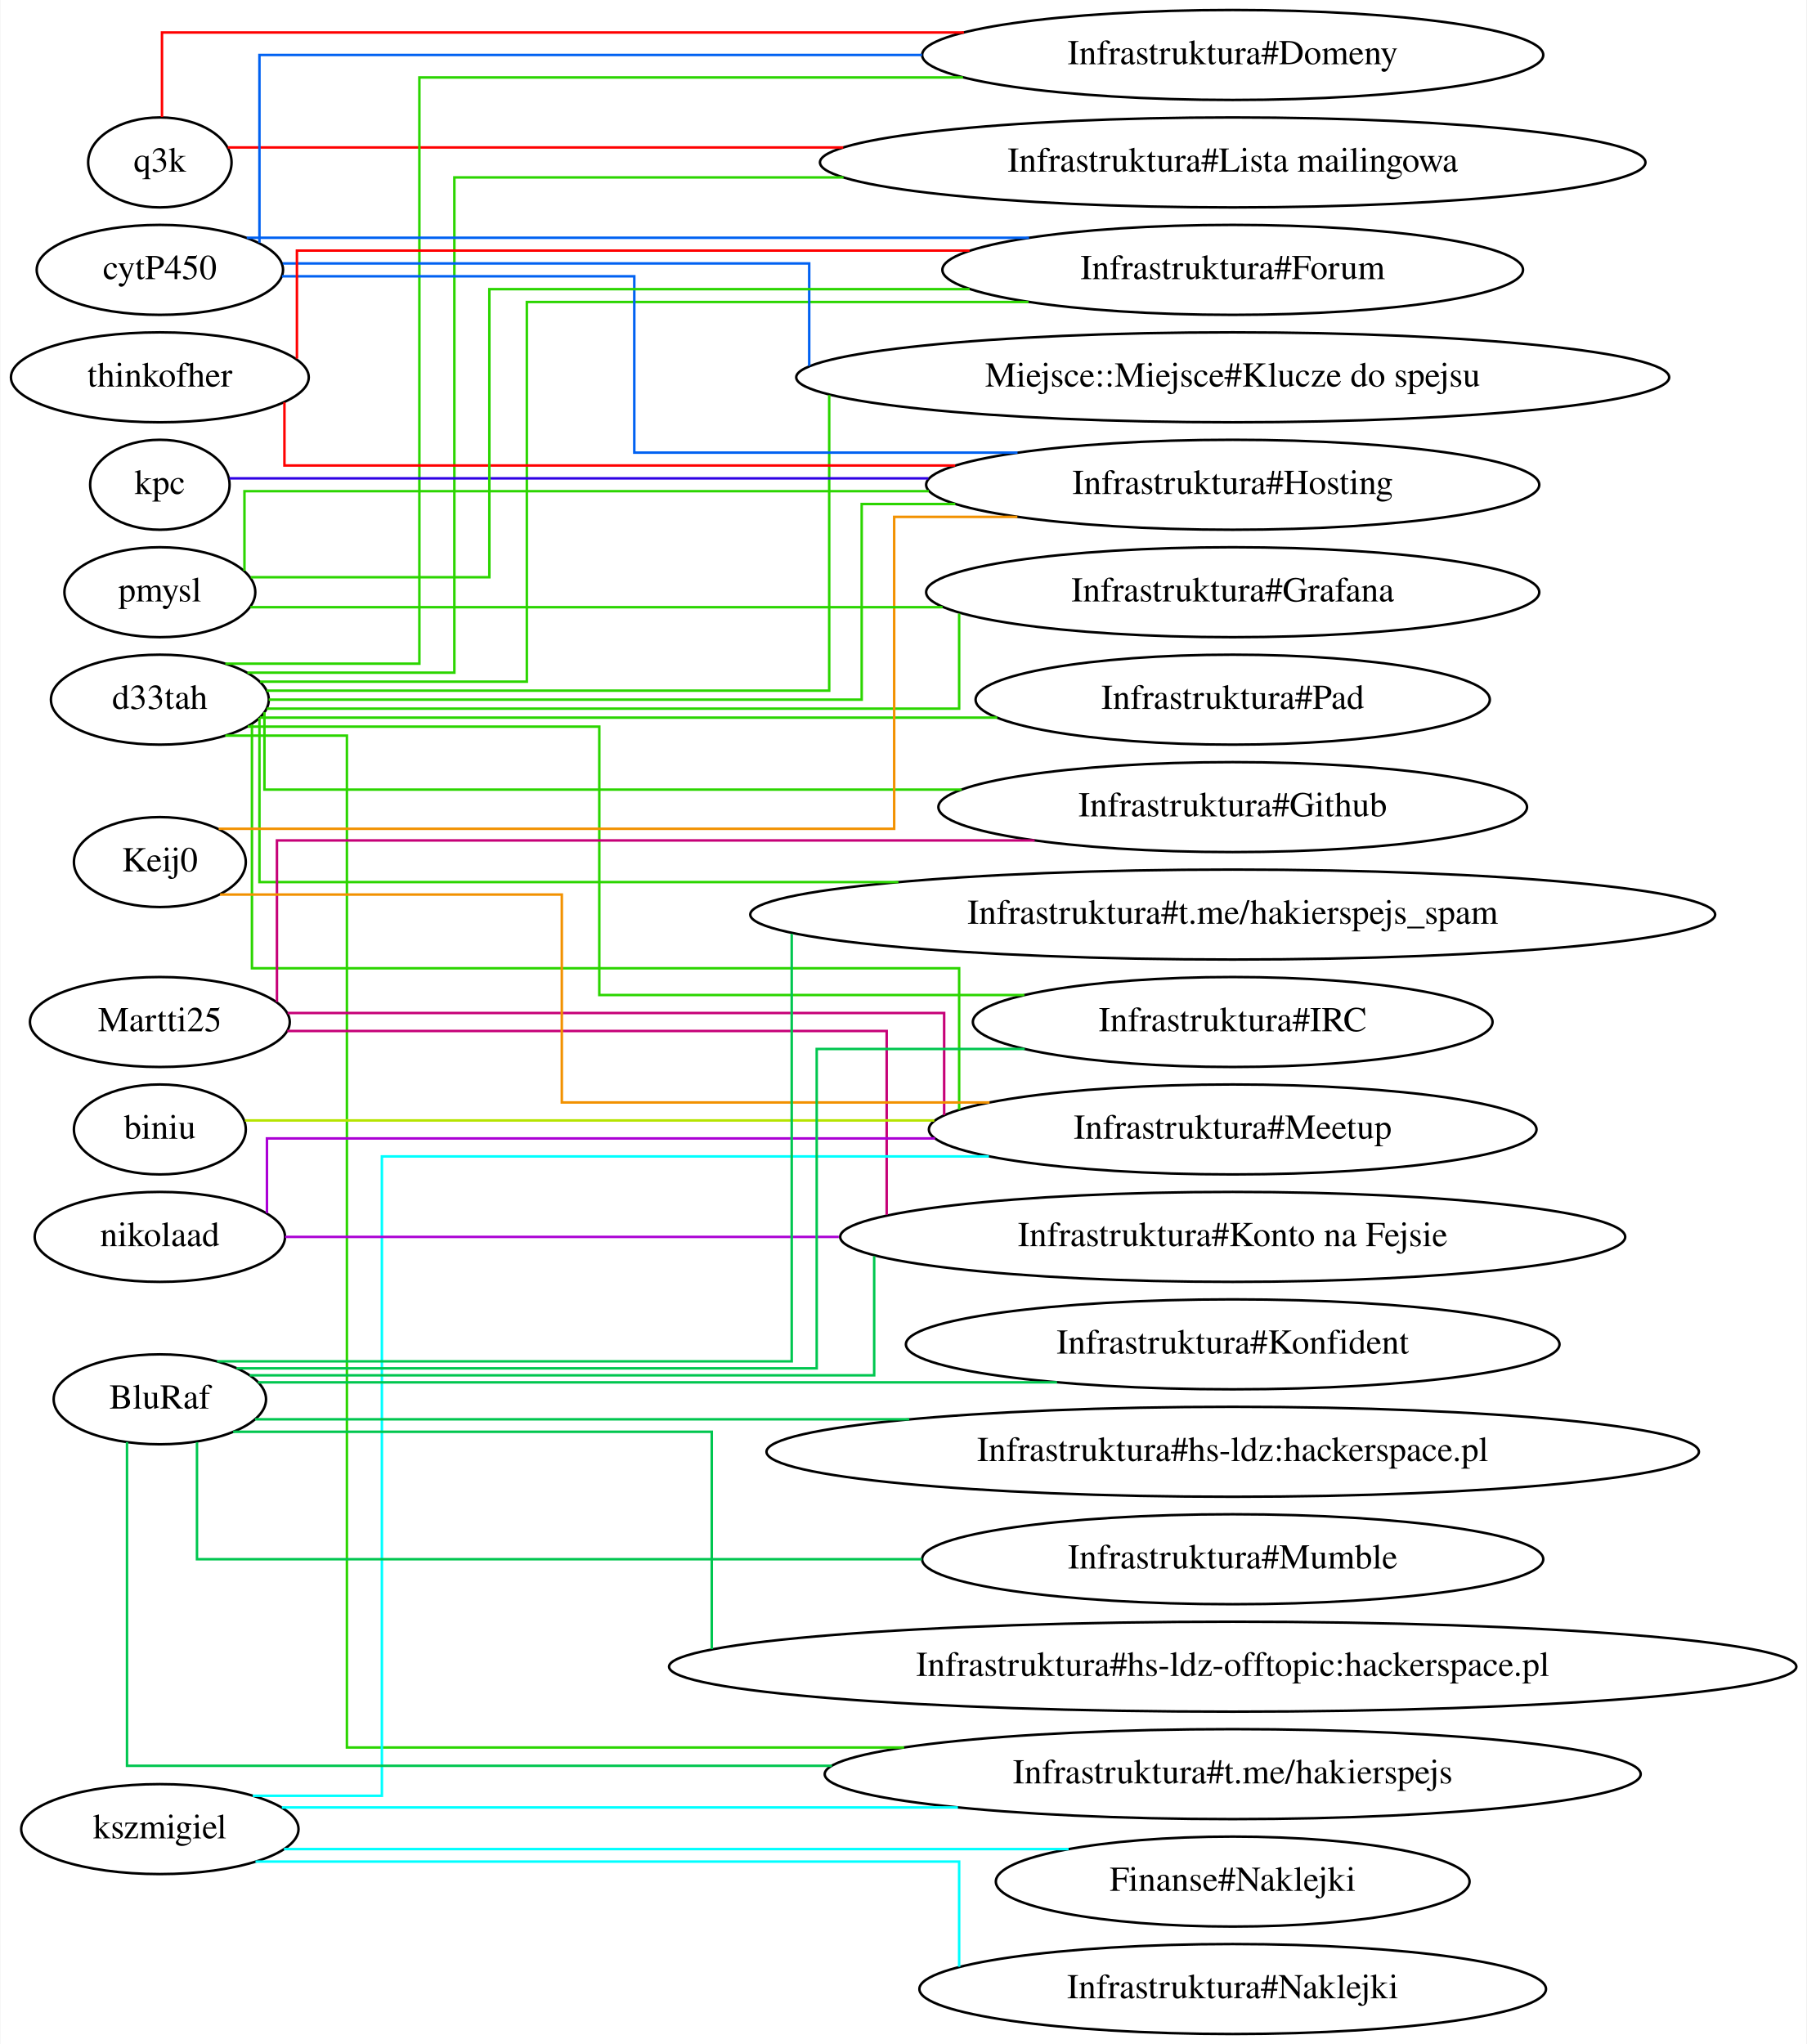
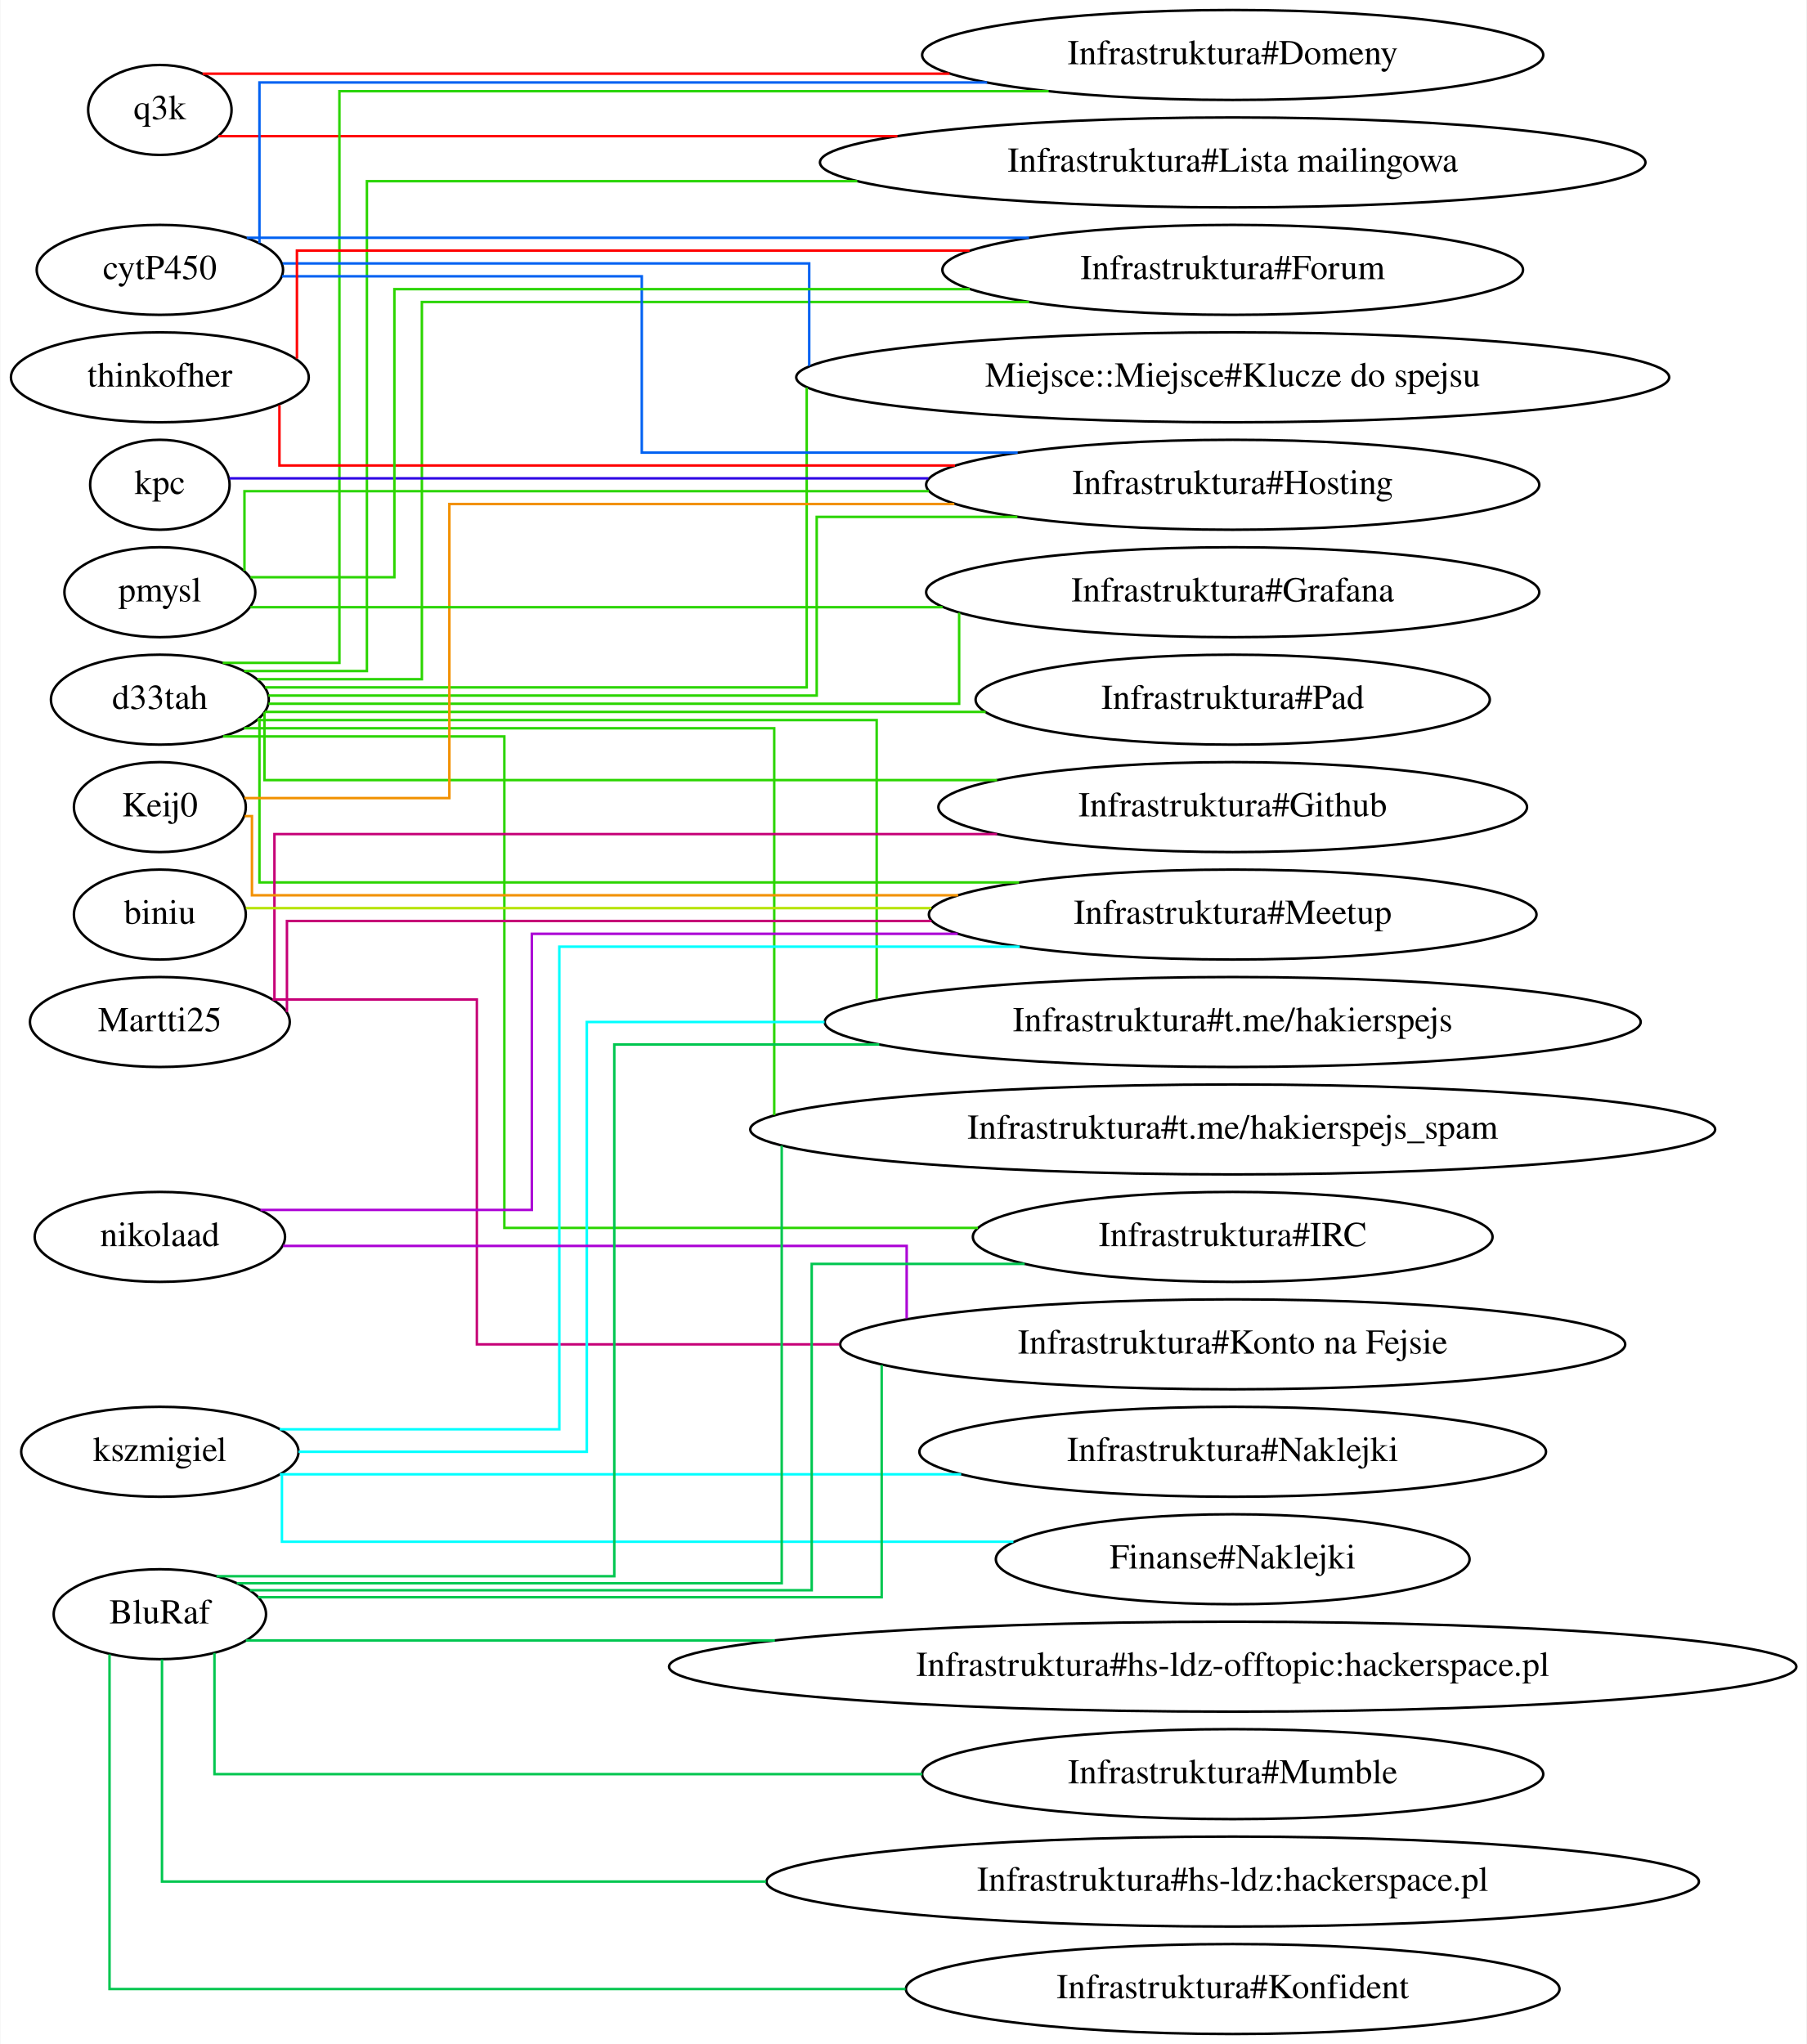
<svg xmlns="http://www.w3.org/2000/svg" width="723pt" height="818pt" viewBox="0.00 0.00 722.65 818.00">
  <g id="graph0" class="graph" transform="scale(1 1) rotate(0) translate(4 814)">
    <polygon fill="#ffffff" stroke="transparent" points="-4,4 -4,-814 718.649,-814 718.649,4 -4,4" />
    <g id="node1" class="node">
-       <ellipse fill="none" stroke="#000000" cx="59.795" cy="-749" rx="28.695" ry="18" />
-       <text text-anchor="middle" x="59.795" y="-745.3" font-family="Times,serif" font-size="14.00" fill="#000000">q3k</text>
+       <ellipse fill="none" stroke="#000000" cx="59.795" cy="-770" rx="28.695" ry="18" />
+       <text text-anchor="middle" x="59.795" y="-766.3" font-family="Times,serif" font-size="14.00" fill="#000000">q3k</text>
    </g>
    <g id="node2" class="node">
+       <ellipse fill="none" stroke="#000000" cx="489.119" cy="-749" rx="165.171" ry="18" />
+       <text text-anchor="middle" x="489.119" y="-745.3" font-family="Times,serif" font-size="14.00" fill="#000000">Infrastruktura#Lista mailingowa</text>
+     </g>
+     <g id="edge1" class="edge">
+       <path fill="none" stroke="#ff0000" d="M83.182,-759.5C133.927,-759.5 257.418,-759.5 354.969,-759.5" />
+     </g>
+     <g id="node3" class="node">
      <ellipse fill="none" stroke="#000000" cx="489.119" cy="-792" rx="124.278" ry="18" />
      <text text-anchor="middle" x="489.119" y="-788.3" font-family="Times,serif" font-size="14.00" fill="#000000">Infrastruktura#Domeny</text>
    </g>
-     <g id="edge1" class="edge">
-       <path fill="none" stroke="#ff0000" d="M60.649,-767.187C60.649,-782.182 60.649,-801 60.649,-801 60.649,-801 254.63,-801 381.551,-801" />
-     </g>
-     <g id="node3" class="node">
-       <ellipse fill="none" stroke="#000000" cx="489.119" cy="-749" rx="165.171" ry="18" />
-       <text text-anchor="middle" x="489.119" y="-745.3" font-family="Times,serif" font-size="14.00" fill="#000000">Infrastruktura#Lista mailingowa</text>
-     </g>
    <g id="edge2" class="edge">
-       <path fill="none" stroke="#ff0000" d="M86.977,-755C135.915,-755 242.234,-755 333.265,-755" />
+       <path fill="none" stroke="#ff0000" d="M76.89,-784.5C126.172,-784.5 271.648,-784.5 375.806,-784.5" />
    </g>
    <g id="node4" class="node">
      <ellipse fill="none" stroke="#000000" cx="59.795" cy="-534" rx="43.592" ry="18" />
      <text text-anchor="middle" x="59.795" y="-530.3" font-family="Times,serif" font-size="14.00" fill="#000000">d33tah</text>
    </g>
-     <g id="edge12" class="edge">
-       <path fill="none" stroke="#2bd500" d="M86.002,-548.4C116.768,-548.4 163.649,-548.4 163.649,-548.4 163.649,-548.4 163.649,-783 163.649,-783 163.649,-783 286.453,-783 381.195,-783" />
-     </g>
    <g id="edge14" class="edge">
-       <path fill="none" stroke="#2bd500" d="M94.836,-544.8C129.576,-544.8 177.649,-544.8 177.649,-544.8 177.649,-544.8 177.649,-743 177.649,-743 177.649,-743 255.517,-743 333.384,-743" />
+       <path fill="none" stroke="#2bd500" d="M93.495,-545.455C116.434,-545.455 142.649,-545.455 142.649,-545.455 142.649,-545.455 142.649,-741.5 142.649,-741.5 142.649,-741.5 245.346,-741.5 338.916,-741.5" />
+     </g>
+     <g id="edge8" class="edge">
+       <path fill="none" stroke="#2bd500" d="M84.926,-548.727C105.647,-548.727 131.649,-548.727 131.649,-548.727 131.649,-548.727 131.649,-777.5 131.649,-777.5 131.649,-777.5 310.84,-777.5 415.485,-777.5" />
    </g>
    <g id="node5" class="node">
+       <ellipse fill="none" stroke="#000000" cx="489.119" cy="-448" rx="121.578" ry="18" />
+       <text text-anchor="middle" x="489.119" y="-444.3" font-family="Times,serif" font-size="14.00" fill="#000000">Infrastruktura#Meetup</text>
+     </g>
+     <g id="edge3" class="edge">
+       <path fill="none" stroke="#2bd500" d="M99.649,-526.719C99.649,-508.219 99.649,-460.857 99.649,-460.857 99.649,-460.857 289.002,-460.857 403.649,-460.857" />
+     </g>
+     <g id="node6" class="node">
      <ellipse fill="none" stroke="#000000" cx="489.119" cy="-620" rx="122.678" ry="18" />
      <text text-anchor="middle" x="489.119" y="-616.3" font-family="Times,serif" font-size="14.00" fill="#000000">Infrastruktura#Hosting</text>
    </g>
-     <g id="edge3" class="edge">
-       <path fill="none" stroke="#2bd500" d="M103.37,-534C182.257,-534 340.649,-534 340.649,-534 340.649,-534 340.649,-612.286 340.649,-612.286 340.649,-612.286 356.635,-612.286 378.115,-612.286" />
-     </g>
-     <g id="node6" class="node">
-       <ellipse fill="none" stroke="#000000" cx="489.119" cy="-448" rx="193.066" ry="18" />
-       <text text-anchor="middle" x="489.119" y="-444.3" font-family="Times,serif" font-size="14.00" fill="#000000">Infrastruktura#t.me/hakierspejs_spam</text>
-     </g>
    <g id="edge4" class="edge">
-       <path fill="none" stroke="#2bd500" d="M99.649,-526.734C99.649,-508.269 99.649,-461 99.649,-461 99.649,-461 242.656,-461 355.358,-461" />
+       <path fill="none" stroke="#2bd500" d="M103.2,-535.636C177.858,-535.636 322.649,-535.636 322.649,-535.636 322.649,-535.636 322.649,-607.143 322.649,-607.143 322.649,-607.143 362.339,-607.143 402.959,-607.143" />
    </g>
    <g id="node7" class="node">
+       <ellipse fill="none" stroke="#000000" cx="489.119" cy="-362" rx="193.066" ry="18" />
+       <text text-anchor="middle" x="489.119" y="-358.3" font-family="Times,serif" font-size="14.00" fill="#000000">Infrastruktura#t.me/hakierspejs_spam</text>
+     </g>
+     <g id="edge5" class="edge">
+       <path fill="none" stroke="#2bd500" d="M93.464,-522.545C160.798,-522.545 305.649,-522.545 305.649,-522.545 305.649,-522.545 305.649,-396.313 305.649,-367.714" />
+     </g>
+     <g id="node8" class="node">
+       <ellipse fill="none" stroke="#000000" cx="489.119" cy="-577" rx="122.678" ry="18" />
+       <text text-anchor="middle" x="489.119" y="-573.3" font-family="Times,serif" font-size="14.00" fill="#000000">Infrastruktura#Grafana</text>
+     </g>
+     <g id="edge6" class="edge">
+       <path fill="none" stroke="#2bd500" d="M103.265,-532.364C190.719,-532.364 379.649,-532.364 379.649,-532.364 379.649,-532.364 379.649,-555.927 379.649,-568.813" />
+     </g>
+     <g id="node9" class="node">
+       <ellipse fill="none" stroke="#000000" cx="489.119" cy="-319" rx="103.981" ry="18" />
+       <text text-anchor="middle" x="489.119" y="-315.3" font-family="Times,serif" font-size="14.00" fill="#000000">Infrastruktura#IRC</text>
+     </g>
+     <g id="edge7" class="edge">
+       <path fill="none" stroke="#2bd500" d="M85.079,-519.273C124.877,-519.273 197.649,-519.273 197.649,-519.273 197.649,-519.273 197.649,-322.6 197.649,-322.6 197.649,-322.6 303.126,-322.6 387.177,-322.6" />
+     </g>
+     <g id="node10" class="node">
+       <ellipse fill="none" stroke="#000000" cx="489.119" cy="-706" rx="116.18" ry="18" />
+       <text text-anchor="middle" x="489.119" y="-702.3" font-family="Times,serif" font-size="14.00" fill="#000000">Infrastruktura#Forum</text>
+     </g>
+     <g id="edge9" class="edge">
+       <path fill="none" stroke="#2bd500" d="M98.839,-542.182C128.65,-542.182 164.649,-542.182 164.649,-542.182 164.649,-542.182 164.649,-693.143 164.649,-693.143 164.649,-693.143 311.546,-693.143 407.661,-693.143" />
+     </g>
+     <g id="node11" class="node">
      <ellipse fill="none" stroke="#000000" cx="489.119" cy="-534" rx="102.882" ry="18" />
      <text text-anchor="middle" x="489.119" y="-530.3" font-family="Times,serif" font-size="14.00" fill="#000000">Infrastruktura#Pad</text>
    </g>
-     <g id="edge5" class="edge">
-       <path fill="none" stroke="#2bd500" d="M99.799,-526.8C166.62,-526.8 302.684,-526.8 394.901,-526.8" />
-     </g>
-     <g id="node8" class="node">
-       <ellipse fill="none" stroke="#000000" cx="489.119" cy="-405" rx="103.981" ry="18" />
-       <text text-anchor="middle" x="489.119" y="-401.3" font-family="Times,serif" font-size="14.00" fill="#000000">Infrastruktura#IRC</text>
-     </g>
-     <g id="edge6" class="edge">
-       <path fill="none" stroke="#2bd500" d="M94.959,-523.2C146.278,-523.2 235.649,-523.2 235.649,-523.2 235.649,-523.2 235.649,-415.8 235.649,-415.8 235.649,-415.8 331.896,-415.8 405.773,-415.8" />
-     </g>
-     <g id="node9" class="node">
-       <ellipse fill="none" stroke="#000000" cx="489.119" cy="-577" rx="122.678" ry="18" />
-       <text text-anchor="middle" x="489.119" y="-573.3" font-family="Times,serif" font-size="14.00" fill="#000000">Infrastruktura#Grafana</text>
-     </g>
-     <g id="edge7" class="edge">
-       <path fill="none" stroke="#2bd500" d="M102.6,-530.4C189.757,-530.4 379.649,-530.4 379.649,-530.4 379.649,-530.4 379.649,-555 379.649,-568.453" />
-     </g>
-     <g id="node10" class="node">
-       <ellipse fill="none" stroke="#000000" cx="489.119" cy="-104" rx="163.271" ry="18" />
-       <text text-anchor="middle" x="489.119" y="-100.3" font-family="Times,serif" font-size="14.00" fill="#000000">Infrastruktura#t.me/hakierspejs</text>
-     </g>
-     <g id="edge8" class="edge">
-       <path fill="none" stroke="#2bd500" d="M85.975,-519.6C107.561,-519.6 134.649,-519.6 134.649,-519.6 134.649,-519.6 134.649,-114.667 134.649,-114.667 134.649,-114.667 256.753,-114.667 357.632,-114.667" />
-     </g>
-     <g id="node11" class="node">
+     <g id="edge10" class="edge">
+       <path fill="none" stroke="#2bd500" d="M101.742,-529.091C168.1,-529.091 299.098,-529.091 390.288,-529.091" />
+     </g>
+     <g id="node12" class="node">
+       <ellipse fill="none" stroke="#000000" cx="489.119" cy="-405" rx="163.271" ry="18" />
+       <text text-anchor="middle" x="489.119" y="-401.3" font-family="Times,serif" font-size="14.00" fill="#000000">Infrastruktura#t.me/hakierspejs</text>
+     </g>
+     <g id="edge11" class="edge">
+       <path fill="none" stroke="#2bd500" d="M98.78,-525.818C177.211,-525.818 346.649,-525.818 346.649,-525.818 346.649,-525.818 346.649,-442.179 346.649,-414.081" />
+     </g>
+     <g id="node13" class="node">
      <ellipse fill="none" stroke="#000000" cx="489.119" cy="-663" rx="174.669" ry="18" />
      <text text-anchor="middle" x="489.119" y="-659.3" font-family="Times,serif" font-size="14.00" fill="#000000">Miejsce::Miejsce#Klucze do spejsu</text>
    </g>
-     <g id="edge9" class="edge">
-       <path fill="none" stroke="#2bd500" d="M102.533,-537.6C178.156,-537.6 327.649,-537.6 327.649,-537.6 327.649,-537.6 327.649,-629.371 327.649,-655.899" />
-     </g>
-     <g id="node12" class="node">
+     <g id="edge12" class="edge">
+       <path fill="none" stroke="#2bd500" d="M101.96,-538.909C175.31,-538.909 318.649,-538.909 318.649,-538.909 318.649,-538.909 318.649,-637.34 318.649,-658.871" />
+     </g>
+     <g id="node14" class="node">
      <ellipse fill="none" stroke="#000000" cx="489.119" cy="-491" rx="117.779" ry="18" />
      <text text-anchor="middle" x="489.119" y="-487.3" font-family="Times,serif" font-size="14.00" fill="#000000">Infrastruktura#Github</text>
    </g>
-     <g id="edge10" class="edge">
-       <path fill="none" stroke="#2bd500" d="M101.649,-528.994C101.649,-519.102 101.649,-498 101.649,-498 101.649,-498 266.045,-498 380.672,-498" />
-     </g>
-     <g id="node13" class="node">
-       <ellipse fill="none" stroke="#000000" cx="489.119" cy="-706" rx="116.18" ry="18" />
-       <text text-anchor="middle" x="489.119" y="-702.3" font-family="Times,serif" font-size="14.00" fill="#000000">Infrastruktura#Forum</text>
-     </g>
-     <g id="edge11" class="edge">
-       <path fill="none" stroke="#2bd500" d="M99.923,-541.2C143.404,-541.2 206.649,-541.2 206.649,-541.2 206.649,-541.2 206.649,-693.143 206.649,-693.143 206.649,-693.143 323.993,-693.143 407.417,-693.143" />
-     </g>
-     <g id="node14" class="node">
-       <ellipse fill="none" stroke="#000000" cx="489.119" cy="-362" rx="121.578" ry="18" />
-       <text text-anchor="middle" x="489.119" y="-358.3" font-family="Times,serif" font-size="14.00" fill="#000000">Infrastruktura#Meetup</text>
-     </g>
    <g id="edge13" class="edge">
-       <path fill="none" stroke="#2bd500" d="M96.649,-524.079C96.649,-497.467 96.649,-426.5 96.649,-426.5 96.649,-426.5 379.649,-426.5 379.649,-426.5 379.649,-426.5 379.649,-387.132 379.649,-369.909" />
+       <path fill="none" stroke="#2bd500" d="M101.649,-528.969C101.649,-519.913 101.649,-501.8 101.649,-501.8 101.649,-501.8 280.137,-501.8 394.829,-501.8" />
    </g>
    <g id="node15" class="node">
      <ellipse fill="none" stroke="#000000" cx="59.795" cy="-706" rx="49.291" ry="18" />
      <text text-anchor="middle" x="59.795" y="-702.3" font-family="Times,serif" font-size="14.00" fill="#000000">cytP450</text>
    </g>
+     <g id="edge17" class="edge">
+       <path fill="none" stroke="#0061f2" d="M99.649,-716.746C99.649,-737.484 99.649,-781 99.649,-781 99.649,-781 275.462,-781 390.84,-781" />
+     </g>
+     <g id="edge18" class="edge">
+       <path fill="none" stroke="#0061f2" d="M108.709,-703.429C165.845,-703.429 252.649,-703.429 252.649,-703.429 252.649,-703.429 252.649,-632.857 252.649,-632.857 252.649,-632.857 335.467,-632.857 403.079,-632.857" />
+     </g>
+     <g id="edge16" class="edge">
+       <path fill="none" stroke="#0061f2" d="M94.564,-718.857C162.237,-718.857 313.265,-718.857 407.6,-718.857" />
+     </g>
    <g id="edge15" class="edge">
-       <path fill="none" stroke="#0061f2" d="M99.649,-716.892C99.649,-740.033 99.649,-792 99.649,-792 99.649,-792 250.837,-792 364.818,-792" />
-     </g>
-     <g id="edge16" class="edge">
-       <path fill="none" stroke="#0061f2" d="M108.687,-703.429C164.94,-703.429 249.649,-703.429 249.649,-703.429 249.649,-703.429 249.649,-632.857 249.649,-632.857 249.649,-632.857 334.35,-632.857 403.003,-632.857" />
-     </g>
-     <g id="edge18" class="edge">
      <path fill="none" stroke="#0061f2" d="M108.977,-708.571C184.311,-708.571 319.649,-708.571 319.649,-708.571 319.649,-708.571 319.649,-679.063 319.649,-667.536" />
-     </g>
-     <g id="edge17" class="edge">
-       <path fill="none" stroke="#0061f2" d="M94.564,-718.857C162.237,-718.857 313.265,-718.857 407.6,-718.857" />
    </g>
    <g id="node16" class="node">
      <ellipse fill="none" stroke="#000000" cx="59.795" cy="-405" rx="51.991" ry="18" />
      <text text-anchor="middle" x="59.795" y="-401.3" font-family="Times,serif" font-size="14.00" fill="#000000">Martti25</text>
    </g>
+     <g id="edge20" class="edge">
+       <path fill="none" stroke="#c60077" d="M110.649,-409.024C110.649,-419.25 110.649,-445.429 110.649,-445.429 110.649,-445.429 257.797,-445.429 368.589,-445.429" />
+     </g>
    <g id="edge19" class="edge">
-       <path fill="none" stroke="#c60077" d="M106.649,-413.054C106.649,-431.974 106.649,-477.667 106.649,-477.667 106.649,-477.667 297.844,-477.667 409.871,-477.667" />
+       <path fill="none" stroke="#c60077" d="M105.649,-413.626C105.649,-433.379 105.649,-480.2 105.649,-480.2 105.649,-480.2 281.279,-480.2 394.821,-480.2" />
+     </g>
+     <g id="node17" class="node">
+       <ellipse fill="none" stroke="#000000" cx="489.119" cy="-276" rx="157.072" ry="18" />
+       <text text-anchor="middle" x="489.119" y="-272.3" font-family="Times,serif" font-size="14.00" fill="#000000">Infrastruktura#Konto na Fejsie</text>
    </g>
    <g id="edge21" class="edge">
-       <path fill="none" stroke="#c60077" d="M110.919,-408.6C199.854,-408.6 373.649,-408.6 373.649,-408.6 373.649,-408.6 373.649,-380.158 373.649,-367.714" />
-     </g>
-     <g id="node17" class="node">
-       <ellipse fill="none" stroke="#000000" cx="489.119" cy="-319" rx="157.072" ry="18" />
-       <text text-anchor="middle" x="489.119" y="-315.3" font-family="Times,serif" font-size="14.00" fill="#000000">Infrastruktura#Konto na Fejsie</text>
-     </g>
-     <g id="edge20" class="edge">
-       <path fill="none" stroke="#c60077" d="M110.79,-401.4C194.206,-401.4 350.649,-401.4 350.649,-401.4 350.649,-401.4 350.649,-349.075 350.649,-327.818" />
+       <path fill="none" stroke="#c60077" d="M104.876,-414C141.338,-414 186.649,-414 186.649,-414 186.649,-414 186.649,-276 186.649,-276 186.649,-276 258.188,-276 331.683,-276" />
    </g>
    <g id="node18" class="node">
-       <ellipse fill="none" stroke="#000000" cx="59.795" cy="-362" rx="34.394" ry="18" />
-       <text text-anchor="middle" x="59.795" y="-358.3" font-family="Times,serif" font-size="14.00" fill="#000000">biniu</text>
+       <ellipse fill="none" stroke="#000000" cx="59.795" cy="-448" rx="34.394" ry="18" />
+       <text text-anchor="middle" x="59.795" y="-444.3" font-family="Times,serif" font-size="14.00" fill="#000000">biniu</text>
    </g>
    <g id="edge22" class="edge">
-       <path fill="none" stroke="#b6e400" d="M93.842,-365.6C152.746,-365.6 276.319,-365.6 369.715,-365.6" />
+       <path fill="none" stroke="#b6e400" d="M94.202,-450.571C153.001,-450.571 275.475,-450.571 368.539,-450.571" />
    </g>
    <g id="node19" class="node">
-       <ellipse fill="none" stroke="#000000" cx="59.795" cy="-82" rx="55.491" ry="18" />
-       <text text-anchor="middle" x="59.795" y="-78.3" font-family="Times,serif" font-size="14.00" fill="#000000">kszmigiel</text>
+       <ellipse fill="none" stroke="#000000" cx="59.795" cy="-233" rx="55.491" ry="18" />
+       <text text-anchor="middle" x="59.795" y="-229.3" font-family="Times,serif" font-size="14.00" fill="#000000">kszmigiel</text>
+     </g>
+     <g id="edge24" class="edge">
+       <path fill="none" stroke="#00ffff" d="M107.756,-242C154.843,-242 219.649,-242 219.649,-242 219.649,-242 219.649,-435.143 219.649,-435.143 219.649,-435.143 324.911,-435.143 403.857,-435.143" />
+     </g>
+     <g id="edge26" class="edge">
+       <path fill="none" stroke="#00ffff" d="M115.266,-233C165.155,-233 230.649,-233 230.649,-233 230.649,-233 230.649,-405 230.649,-405 230.649,-405 274.339,-405 325.793,-405" />
+     </g>
+     <g id="node20" class="node">
+       <ellipse fill="none" stroke="#000000" cx="489.119" cy="-190" rx="94.783" ry="18" />
+       <text text-anchor="middle" x="489.119" y="-186.3" font-family="Times,serif" font-size="14.00" fill="#000000">Finanse#Naklejki</text>
+     </g>
+     <g id="edge23" class="edge">
+       <path fill="none" stroke="#00ffff" d="M108.649,-224.285C108.649,-213.631 108.649,-197 108.649,-197 108.649,-197 288.992,-197 401.354,-197" />
+     </g>
+     <g id="node21" class="node">
+       <ellipse fill="none" stroke="#000000" cx="489.119" cy="-233" rx="125.378" ry="18" />
+       <text text-anchor="middle" x="489.119" y="-229.3" font-family="Times,serif" font-size="14.00" fill="#000000">Infrastruktura#Naklejki</text>
    </g>
    <g id="edge25" class="edge">
-       <path fill="none" stroke="#00ffff" d="M108.626,-90.667C174.009,-90.667 291.874,-90.667 379.156,-90.667" />
-     </g>
-     <g id="edge26" class="edge">
-       <path fill="none" stroke="#00ffff" d="M96.962,-95.333C121.311,-95.333 148.649,-95.333 148.649,-95.333 148.649,-95.333 148.649,-351.2 148.649,-351.2 148.649,-351.2 290.946,-351.2 391.554,-351.2" />
-     </g>
-     <g id="node20" class="node">
-       <ellipse fill="none" stroke="#000000" cx="489.119" cy="-18" rx="125.378" ry="18" />
-       <text text-anchor="middle" x="489.119" y="-14.3" font-family="Times,serif" font-size="14.00" fill="#000000">Infrastruktura#Naklejki</text>
-     </g>
-     <g id="edge23" class="edge">
-       <path fill="none" stroke="#00ffff" d="M98.059,-69C182.959,-69 379.649,-69 379.649,-69 379.649,-69 379.649,-41.495 379.649,-26.884" />
-     </g>
-     <g id="node21" class="node">
-       <ellipse fill="none" stroke="#000000" cx="489.119" cy="-61" rx="94.783" ry="18" />
-       <text text-anchor="middle" x="489.119" y="-57.3" font-family="Times,serif" font-size="14.00" fill="#000000">Finanse#Naklejki</text>
-     </g>
-     <g id="edge24" class="edge">
-       <path fill="none" stroke="#00ffff" d="M109.463,-74C187.048,-74 337.043,-74 423.458,-74" />
+       <path fill="none" stroke="#00ffff" d="M107.794,-224C173.328,-224 292.674,-224 380.452,-224" />
    </g>
    <g id="node22" class="node">
      <ellipse fill="none" stroke="#000000" cx="59.795" cy="-319" rx="50.091" ry="18" />
      <text text-anchor="middle" x="59.795" y="-315.3" font-family="Times,serif" font-size="14.00" fill="#000000">nikolaad</text>
    </g>
+     <g id="edge27" class="edge">
+       <path fill="none" stroke="#ab00d5" d="M100.077,-329.8C144.161,-329.8 208.649,-329.8 208.649,-329.8 208.649,-329.8 208.649,-440.286 208.649,-440.286 208.649,-440.286 300.5,-440.286 379.075,-440.286" />
+     </g>
    <g id="edge28" class="edge">
-       <path fill="none" stroke="#ab00d5" d="M102.649,-328.538C102.649,-340.198 102.649,-358.4 102.649,-358.4 102.649,-358.4 256.458,-358.4 370.012,-358.4" />
-     </g>
-     <g id="edge27" class="edge">
-       <path fill="none" stroke="#ab00d5" d="M109.884,-319C164.076,-319 253.241,-319 331.5,-319" />
+       <path fill="none" stroke="#ab00d5" d="M109.144,-315.4C194.028,-315.4 358.649,-315.4 358.649,-315.4 358.649,-315.4 358.649,-298.025 358.649,-286.352" />
    </g>
    <g id="node23" class="node">
-       <ellipse fill="none" stroke="#000000" cx="59.795" cy="-469" rx="34.394" ry="18" />
-       <text text-anchor="middle" x="59.795" y="-465.3" font-family="Times,serif" font-size="14.00" fill="#000000">Keij0</text>
+       <ellipse fill="none" stroke="#000000" cx="59.795" cy="-491" rx="34.394" ry="18" />
+       <text text-anchor="middle" x="59.795" y="-487.3" font-family="Times,serif" font-size="14.00" fill="#000000">Keij0</text>
    </g>
    <g id="edge29" class="edge">
-       <path fill="none" stroke="#f29100" d="M83.345,-482.333C153.076,-482.333 353.649,-482.333 353.649,-482.333 353.649,-482.333 353.649,-607.143 353.649,-607.143 353.649,-607.143 376.223,-607.143 402.94,-607.143" />
+       <path fill="none" stroke="#f29100" d="M93.757,-487.4C95.561,-487.4 96.649,-487.4 96.649,-487.4 96.649,-487.4 96.649,-455.714 96.649,-455.714 96.649,-455.714 263.166,-455.714 379.273,-455.714" />
    </g>
    <g id="edge30" class="edge">
-       <path fill="none" stroke="#f29100" d="M83.876,-456C128.749,-456 220.649,-456 220.649,-456 220.649,-456 220.649,-372.8 220.649,-372.8 220.649,-372.8 314.985,-372.8 391.816,-372.8" />
+       <path fill="none" stroke="#f29100" d="M93.616,-494.6C127.812,-494.6 175.649,-494.6 175.649,-494.6 175.649,-494.6 175.649,-612.286 175.649,-612.286 175.649,-612.286 287.619,-612.286 377.719,-612.286" />
    </g>
    <g id="node24" class="node">
-       <ellipse fill="none" stroke="#000000" cx="59.795" cy="-254" rx="42.494" ry="18" />
-       <text text-anchor="middle" x="59.795" y="-250.3" font-family="Times,serif" font-size="14.00" fill="#000000">BluRaf</text>
+       <ellipse fill="none" stroke="#000000" cx="59.795" cy="-168" rx="42.494" ry="18" />
+       <text text-anchor="middle" x="59.795" y="-164.3" font-family="Times,serif" font-size="14.00" fill="#000000">BluRaf</text>
+     </g>
+     <g id="edge32" class="edge">
+       <path fill="none" stroke="#00c64f" d="M90.559,-180.4C157.14,-180.4 308.649,-180.4 308.649,-180.4 308.649,-180.4 308.649,-323.187 308.649,-355.537" />
+     </g>
+     <g id="edge33" class="edge">
+       <path fill="none" stroke="#00c64f" d="M95.791,-177.6C167.351,-177.6 320.649,-177.6 320.649,-177.6 320.649,-177.6 320.649,-308.2 320.649,-308.2 320.649,-308.2 363.428,-308.2 405.872,-308.2" />
+     </g>
+     <g id="edge37" class="edge">
+       <path fill="none" stroke="#00c64f" d="M82.459,-183.2C131.208,-183.2 241.649,-183.2 241.649,-183.2 241.649,-183.2 241.649,-396 241.649,-396 241.649,-396 292.242,-396 347.676,-396" />
+     </g>
+     <g id="edge36" class="edge">
+       <path fill="none" stroke="#00c64f" d="M99.052,-174.8C178.03,-174.8 348.649,-174.8 348.649,-174.8 348.649,-174.8 348.649,-243.549 348.649,-267.718" />
+     </g>
+     <g id="node25" class="node">
+       <ellipse fill="none" stroke="#000000" cx="489.119" cy="-104" rx="124.278" ry="18" />
+       <text text-anchor="middle" x="489.119" y="-100.3" font-family="Times,serif" font-size="14.00" fill="#000000">Infrastruktura#Mumble</text>
    </g>
    <g id="edge31" class="edge">
-       <path fill="none" stroke="#00c64f" d="M82.68,-269.2C144.922,-269.2 312.649,-269.2 312.649,-269.2 312.649,-269.2 312.649,-406.094 312.649,-440.317" />
-     </g>
-     <g id="edge33" class="edge">
-       <path fill="none" stroke="#00c64f" d="M90.462,-266.4C159.8,-266.4 322.649,-266.4 322.649,-266.4 322.649,-266.4 322.649,-394.2 322.649,-394.2 322.649,-394.2 364.267,-394.2 405.884,-394.2" />
+       <path fill="none" stroke="#00c64f" d="M81.649,-152.507C81.649,-133.566 81.649,-104 81.649,-104 81.649,-104 245.073,-104 364.928,-104" />
+     </g>
+     <g id="node26" class="node">
+       <ellipse fill="none" stroke="#000000" cx="489.119" cy="-61" rx="186.567" ry="18" />
+       <text text-anchor="middle" x="489.119" y="-57.3" font-family="Times,serif" font-size="14.00" fill="#000000">Infrastruktura#hs-ldz:hackerspace.pl</text>
    </g>
    <g id="edge34" class="edge">
-       <path fill="none" stroke="#00c64f" d="M46.649,-236.888C46.649,-198.199 46.649,-107.333 46.649,-107.333 46.649,-107.333 202.125,-107.333 328.752,-107.333" />
-     </g>
-     <g id="edge38" class="edge">
-       <path fill="none" stroke="#00c64f" d="M95.709,-263.6C172.484,-263.6 345.649,-263.6 345.649,-263.6 345.649,-263.6 345.649,-296.075 345.649,-311.297" />
-     </g>
-     <g id="node25" class="node">
-       <ellipse fill="none" stroke="#000000" cx="489.119" cy="-190" rx="124.278" ry="18" />
-       <text text-anchor="middle" x="489.119" y="-186.3" font-family="Times,serif" font-size="14.00" fill="#000000">Infrastruktura#Mumble</text>
-     </g>
-     <g id="edge32" class="edge">
-       <path fill="none" stroke="#00c64f" d="M74.649,-236.849C74.649,-217.892 74.649,-190 74.649,-190 74.649,-190 242.68,-190 364.765,-190" />
-     </g>
-     <g id="node26" class="node">
+       <path fill="none" stroke="#00c64f" d="M60.649,-149.849C60.649,-119.321 60.649,-61 60.649,-61 60.649,-61 186.969,-61 302.433,-61" />
+     </g>
+     <g id="node27" class="node">
+       <ellipse fill="none" stroke="#000000" cx="489.119" cy="-18" rx="130.777" ry="18" />
+       <text text-anchor="middle" x="489.119" y="-14.3" font-family="Times,serif" font-size="14.00" fill="#000000">Infrastruktura#Konfident</text>
+     </g>
+     <g id="edge35" class="edge">
+       <path fill="none" stroke="#00c64f" d="M39.649,-151.947C39.649,-113.251 39.649,-18 39.649,-18 39.649,-18 225.521,-18 358.208,-18" />
+     </g>
+     <g id="node28" class="node">
      <ellipse fill="none" stroke="#000000" cx="489.119" cy="-147" rx="225.56" ry="18" />
      <text text-anchor="middle" x="489.119" y="-143.3" font-family="Times,serif" font-size="14.00" fill="#000000">Infrastruktura#hs-ldz-offtopic:hackerspace.pl</text>
    </g>
-     <g id="edge35" class="edge">
-       <path fill="none" stroke="#00c64f" d="M89.123,-241C149.199,-241 280.649,-241 280.649,-241 280.649,-241 280.649,-175.926 280.649,-154.065" />
-     </g>
-     <g id="node27" class="node">
-       <ellipse fill="none" stroke="#000000" cx="489.119" cy="-276" rx="130.777" ry="18" />
-       <text text-anchor="middle" x="489.119" y="-272.3" font-family="Times,serif" font-size="14.00" fill="#000000">Infrastruktura#Konfident</text>
-     </g>
-     <g id="edge36" class="edge">
-       <path fill="none" stroke="#00c64f" d="M99.032,-260.8C171.586,-260.8 327.612,-260.8 418.825,-260.8" />
-     </g>
-     <g id="node28" class="node">
-       <ellipse fill="none" stroke="#000000" cx="489.119" cy="-233" rx="186.567" ry="18" />
-       <text text-anchor="middle" x="489.119" y="-229.3" font-family="Times,serif" font-size="14.00" fill="#000000">Infrastruktura#hs-ldz:hackerspace.pl</text>
-     </g>
-     <g id="edge37" class="edge">
-       <path fill="none" stroke="#00c64f" d="M97.894,-246C156.074,-246 269.772,-246 359.669,-246" />
+     <g id="edge38" class="edge">
+       <path fill="none" stroke="#00c64f" d="M94.202,-157.5C140.465,-157.5 226.147,-157.5 305.908,-157.5" />
    </g>
    <g id="node29" class="node">
      <ellipse fill="none" stroke="#000000" cx="59.795" cy="-620" rx="27.895" ry="18" />
      <text text-anchor="middle" x="59.795" y="-616.3" font-family="Times,serif" font-size="14.00" fill="#000000">kpc</text>
    </g>
    <g id="edge39" class="edge">
      <path fill="none" stroke="#2e00e4" d="M87.633,-622.571C143.191,-622.571 270.781,-622.571 367.325,-622.571" />
    </g>
    <g id="node30" class="node">
      <ellipse fill="none" stroke="#000000" cx="59.795" cy="-663" rx="59.59" ry="18" />
      <text text-anchor="middle" x="59.795" y="-659.3" font-family="Times,serif" font-size="14.00" fill="#000000">thinkofher</text>
    </g>
+     <g id="edge41" class="edge">
+       <path fill="none" stroke="#ff0000" d="M107.649,-651.835C107.649,-641.498 107.649,-627.714 107.649,-627.714 107.649,-627.714 265.4,-627.714 378.014,-627.714" />
+     </g>
    <g id="edge40" class="edge">
-       <path fill="none" stroke="#ff0000" d="M109.649,-652.983C109.649,-642.551 109.649,-627.714 109.649,-627.714 109.649,-627.714 266.097,-627.714 378.085,-627.714" />
-     </g>
-     <g id="edge41" class="edge">
      <path fill="none" stroke="#ff0000" d="M114.649,-670.483C114.649,-684.59 114.649,-713.714 114.649,-713.714 114.649,-713.714 273.053,-713.714 383.812,-713.714" />
    </g>
    <g id="node31" class="node">
      <ellipse fill="none" stroke="#000000" cx="59.795" cy="-577" rx="38.194" ry="18" />
      <text text-anchor="middle" x="59.795" y="-573.3" font-family="Times,serif" font-size="14.00" fill="#000000">pmysl</text>
    </g>
+     <g id="edge44" class="edge">
+       <path fill="none" stroke="#2bd500" d="M93.649,-585.574C93.649,-597.441 93.649,-617.429 93.649,-617.429 93.649,-617.429 251.284,-617.429 367.508,-617.429" />
+     </g>
    <g id="edge42" class="edge">
-       <path fill="none" stroke="#2bd500" d="M93.649,-585.574C93.649,-597.441 93.649,-617.429 93.649,-617.429 93.649,-617.429 251.284,-617.429 367.508,-617.429" />
+       <path fill="none" stroke="#2bd500" d="M96.029,-571C156.474,-571 280.38,-571 373.012,-571" />
    </g>
    <g id="edge43" class="edge">
-       <path fill="none" stroke="#2bd500" d="M96.029,-571C156.474,-571 280.38,-571 373.012,-571" />
-     </g>
-     <g id="edge44" class="edge">
-       <path fill="none" stroke="#2bd500" d="M96.174,-583C135.202,-583 191.649,-583 191.649,-583 191.649,-583 191.649,-698.286 191.649,-698.286 191.649,-698.286 298.251,-698.286 383.824,-698.286" />
+       <path fill="none" stroke="#2bd500" d="M96.081,-583C122.492,-583 153.649,-583 153.649,-583 153.649,-583 153.649,-698.286 153.649,-698.286 153.649,-698.286 285.513,-698.286 383.895,-698.286" />
    </g>
  </g>
</svg>
